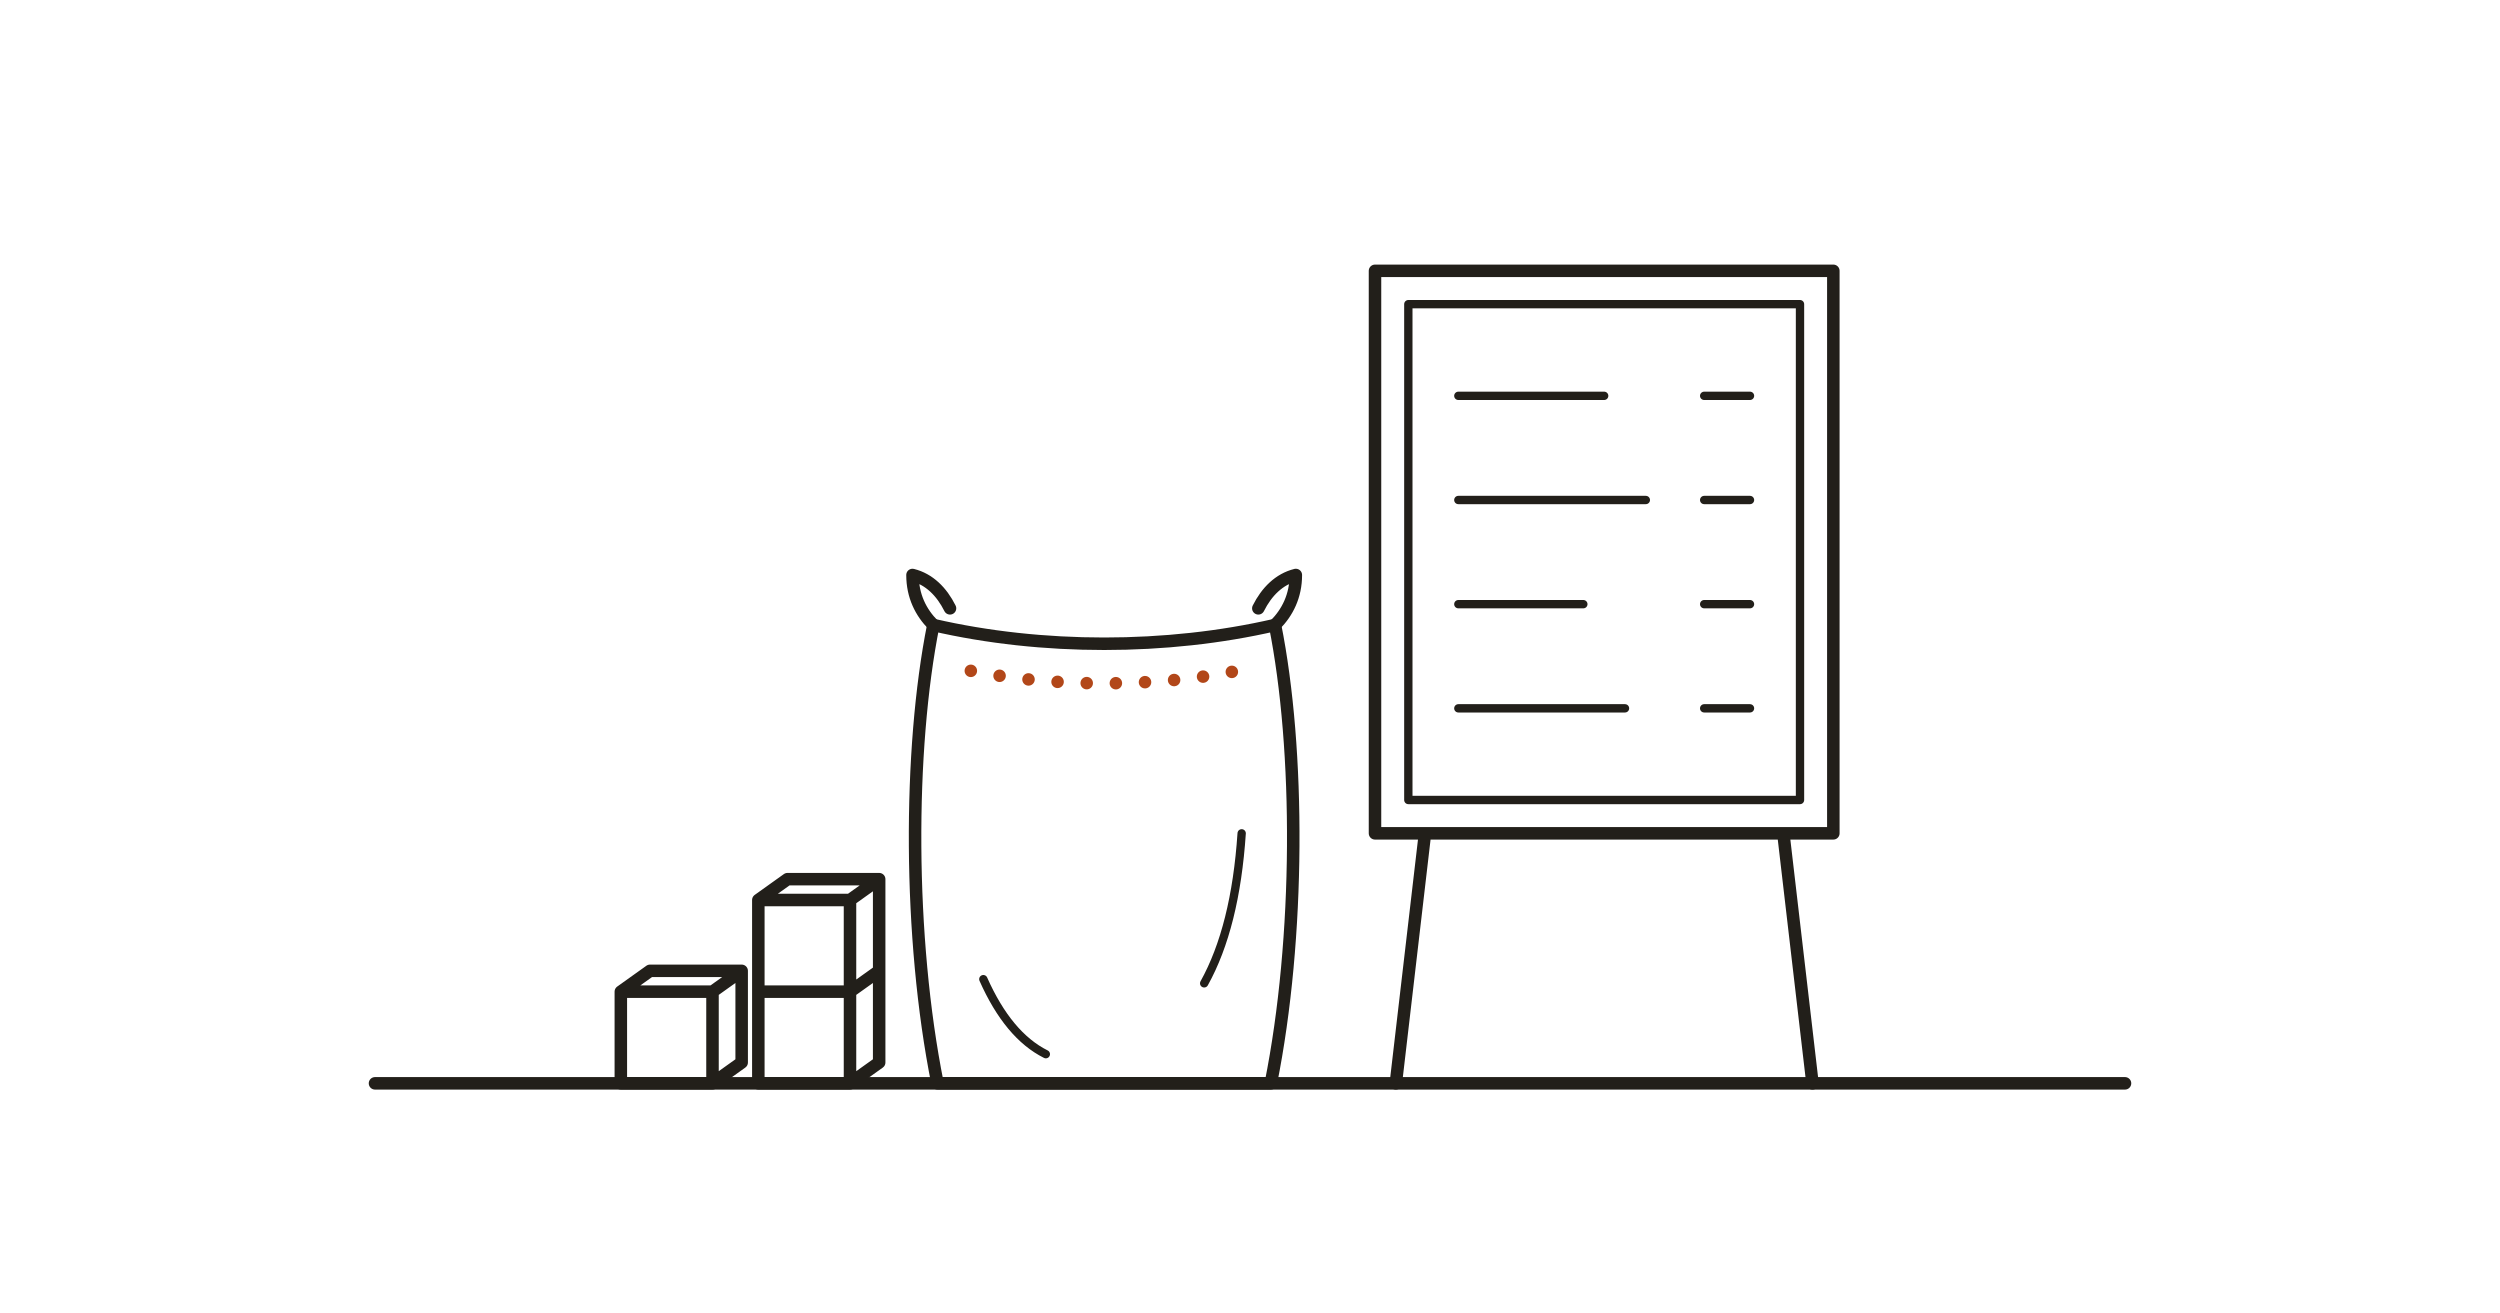
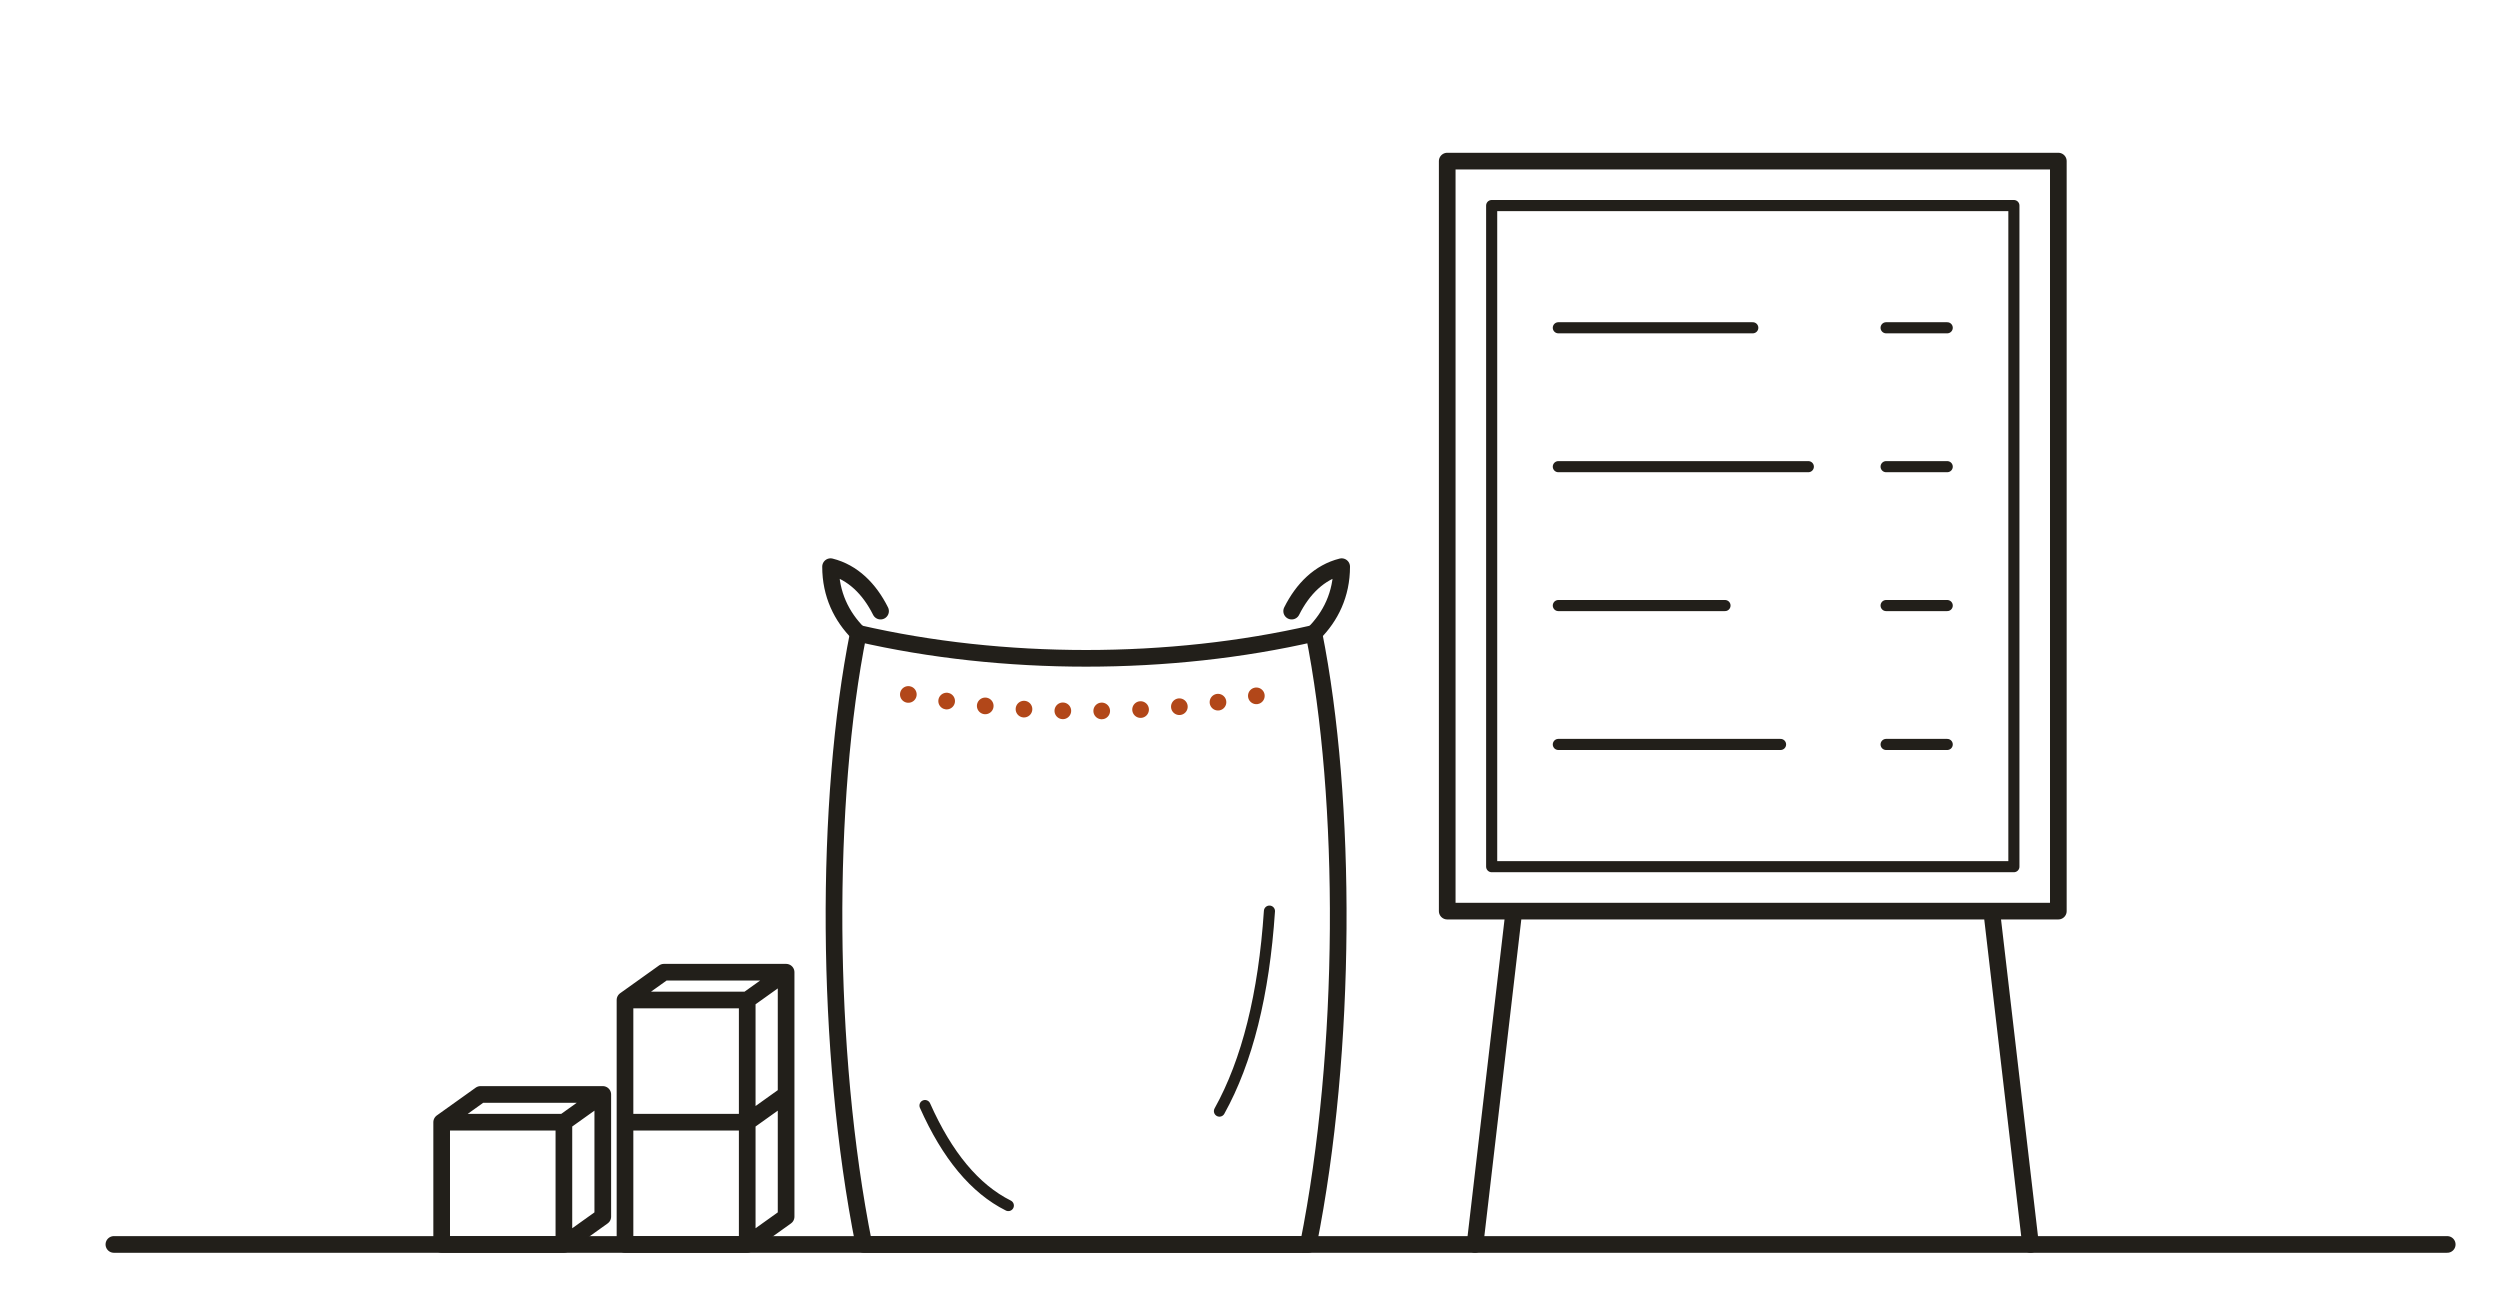
- <svg xmlns="http://www.w3.org/2000/svg" viewBox="0 0 1200 630" role="img" aria-hidden="true">
+ <svg xmlns="http://www.w3.org/2000/svg" viewBox="139 72 900 472.5" role="img" aria-hidden="true">
  <g fill="none" stroke="#221f1a" stroke-width="6" stroke-linecap="round" stroke-linejoin="round">
    <path d="M180 520H1020" />
    <path d="M660 130h220v270H660zM684 400l-14 120M856 400l14 120" />
    <path d="M450 520C436 450 436 360 448 300C500 312 560 312 612 300C624 360 624 450 610 520z" />
    <path d="M448 300c-6-6-10-14-10-24 8 2 14 8 18 16M612 300c6-6 10-14 10-24-8 2-14 8-18 16" />
    <path d="M298 520v-44h44v44zM298 476l14-10h44l-14 10M356 466v44l-14 10" />
    <path d="M364 520V432h44v88zM364 476h44M364 432l14-10h44l-14 10M422 422v88l-14 10M408 476l14-10" />
    <g stroke-width="4">
      <path d="M676 146h188v238H676z" />
      <path d="M700 190h70M700 240h90M700 290h60M700 340h80M818 190h22M818 240h22M818 290h22M818 340h22" />
      <path d="M472 470c8 18 18 30 30 36M596 400c-2 30-8 54-18 72" />
    </g>
  </g>
  <path d="M466 322c40 8 88 8 128 0" fill="none" stroke="#b24719" stroke-width="6" stroke-linecap="round" stroke-dasharray="0 14" />
</svg>
